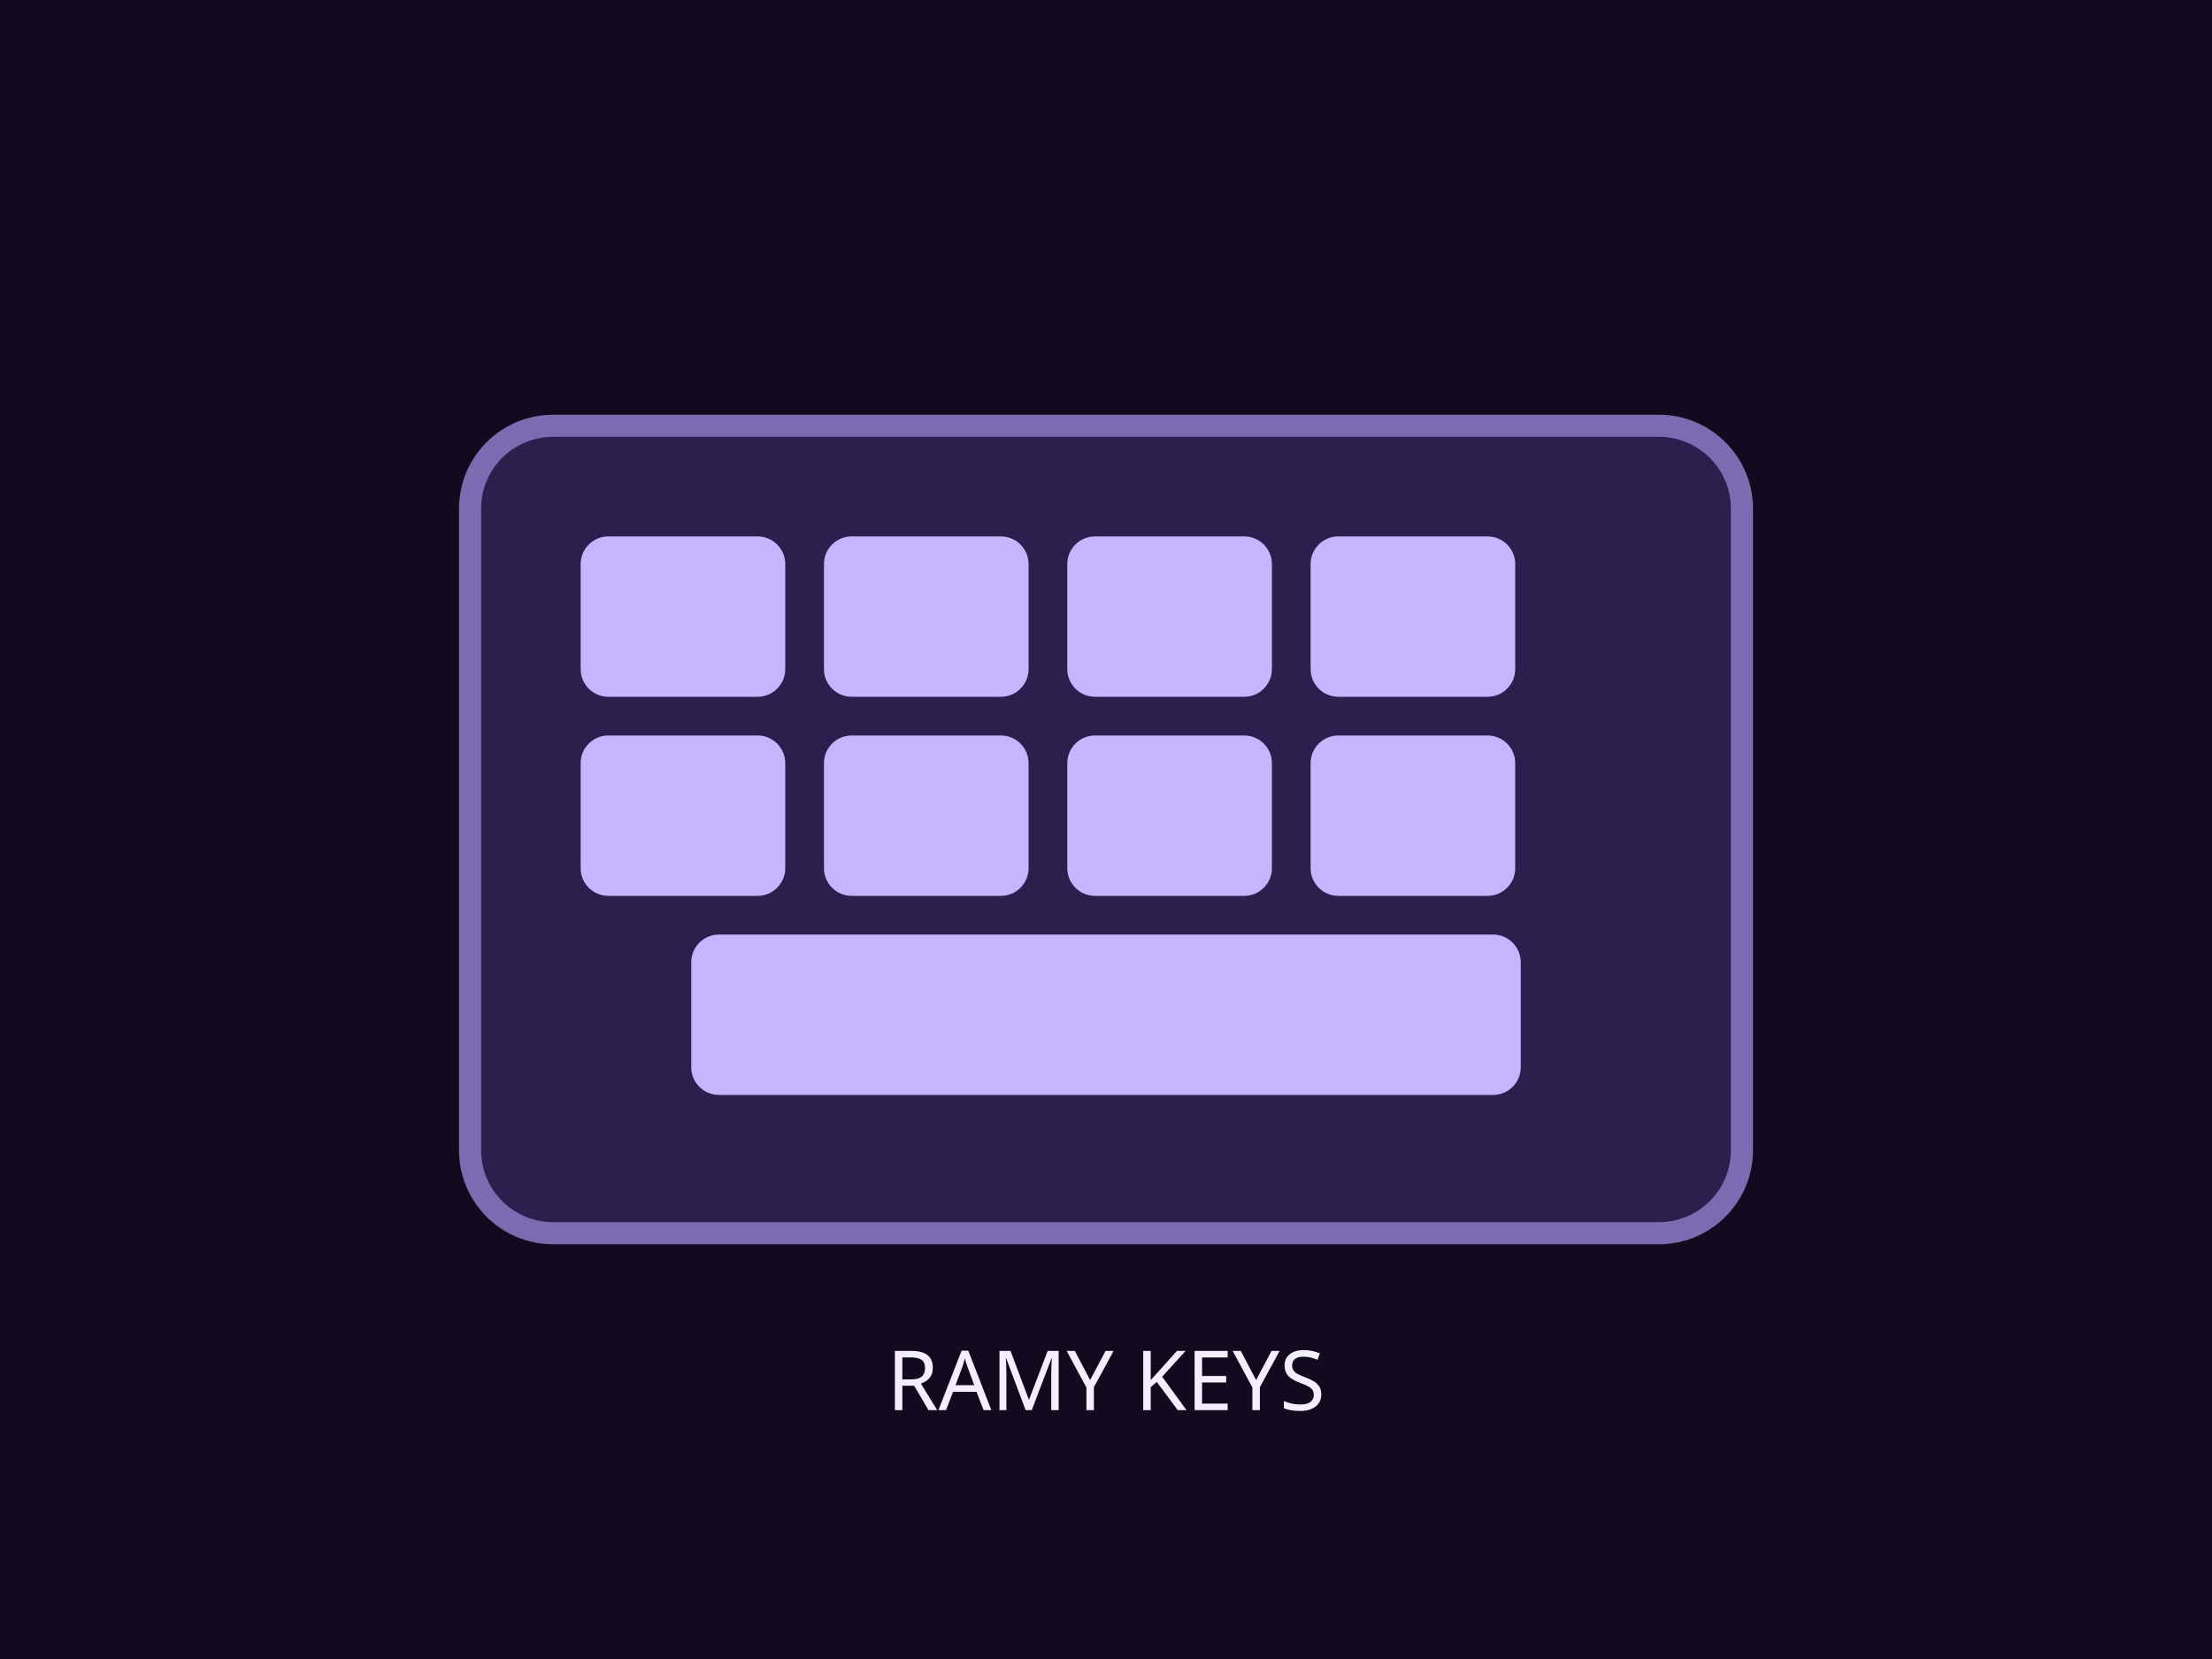
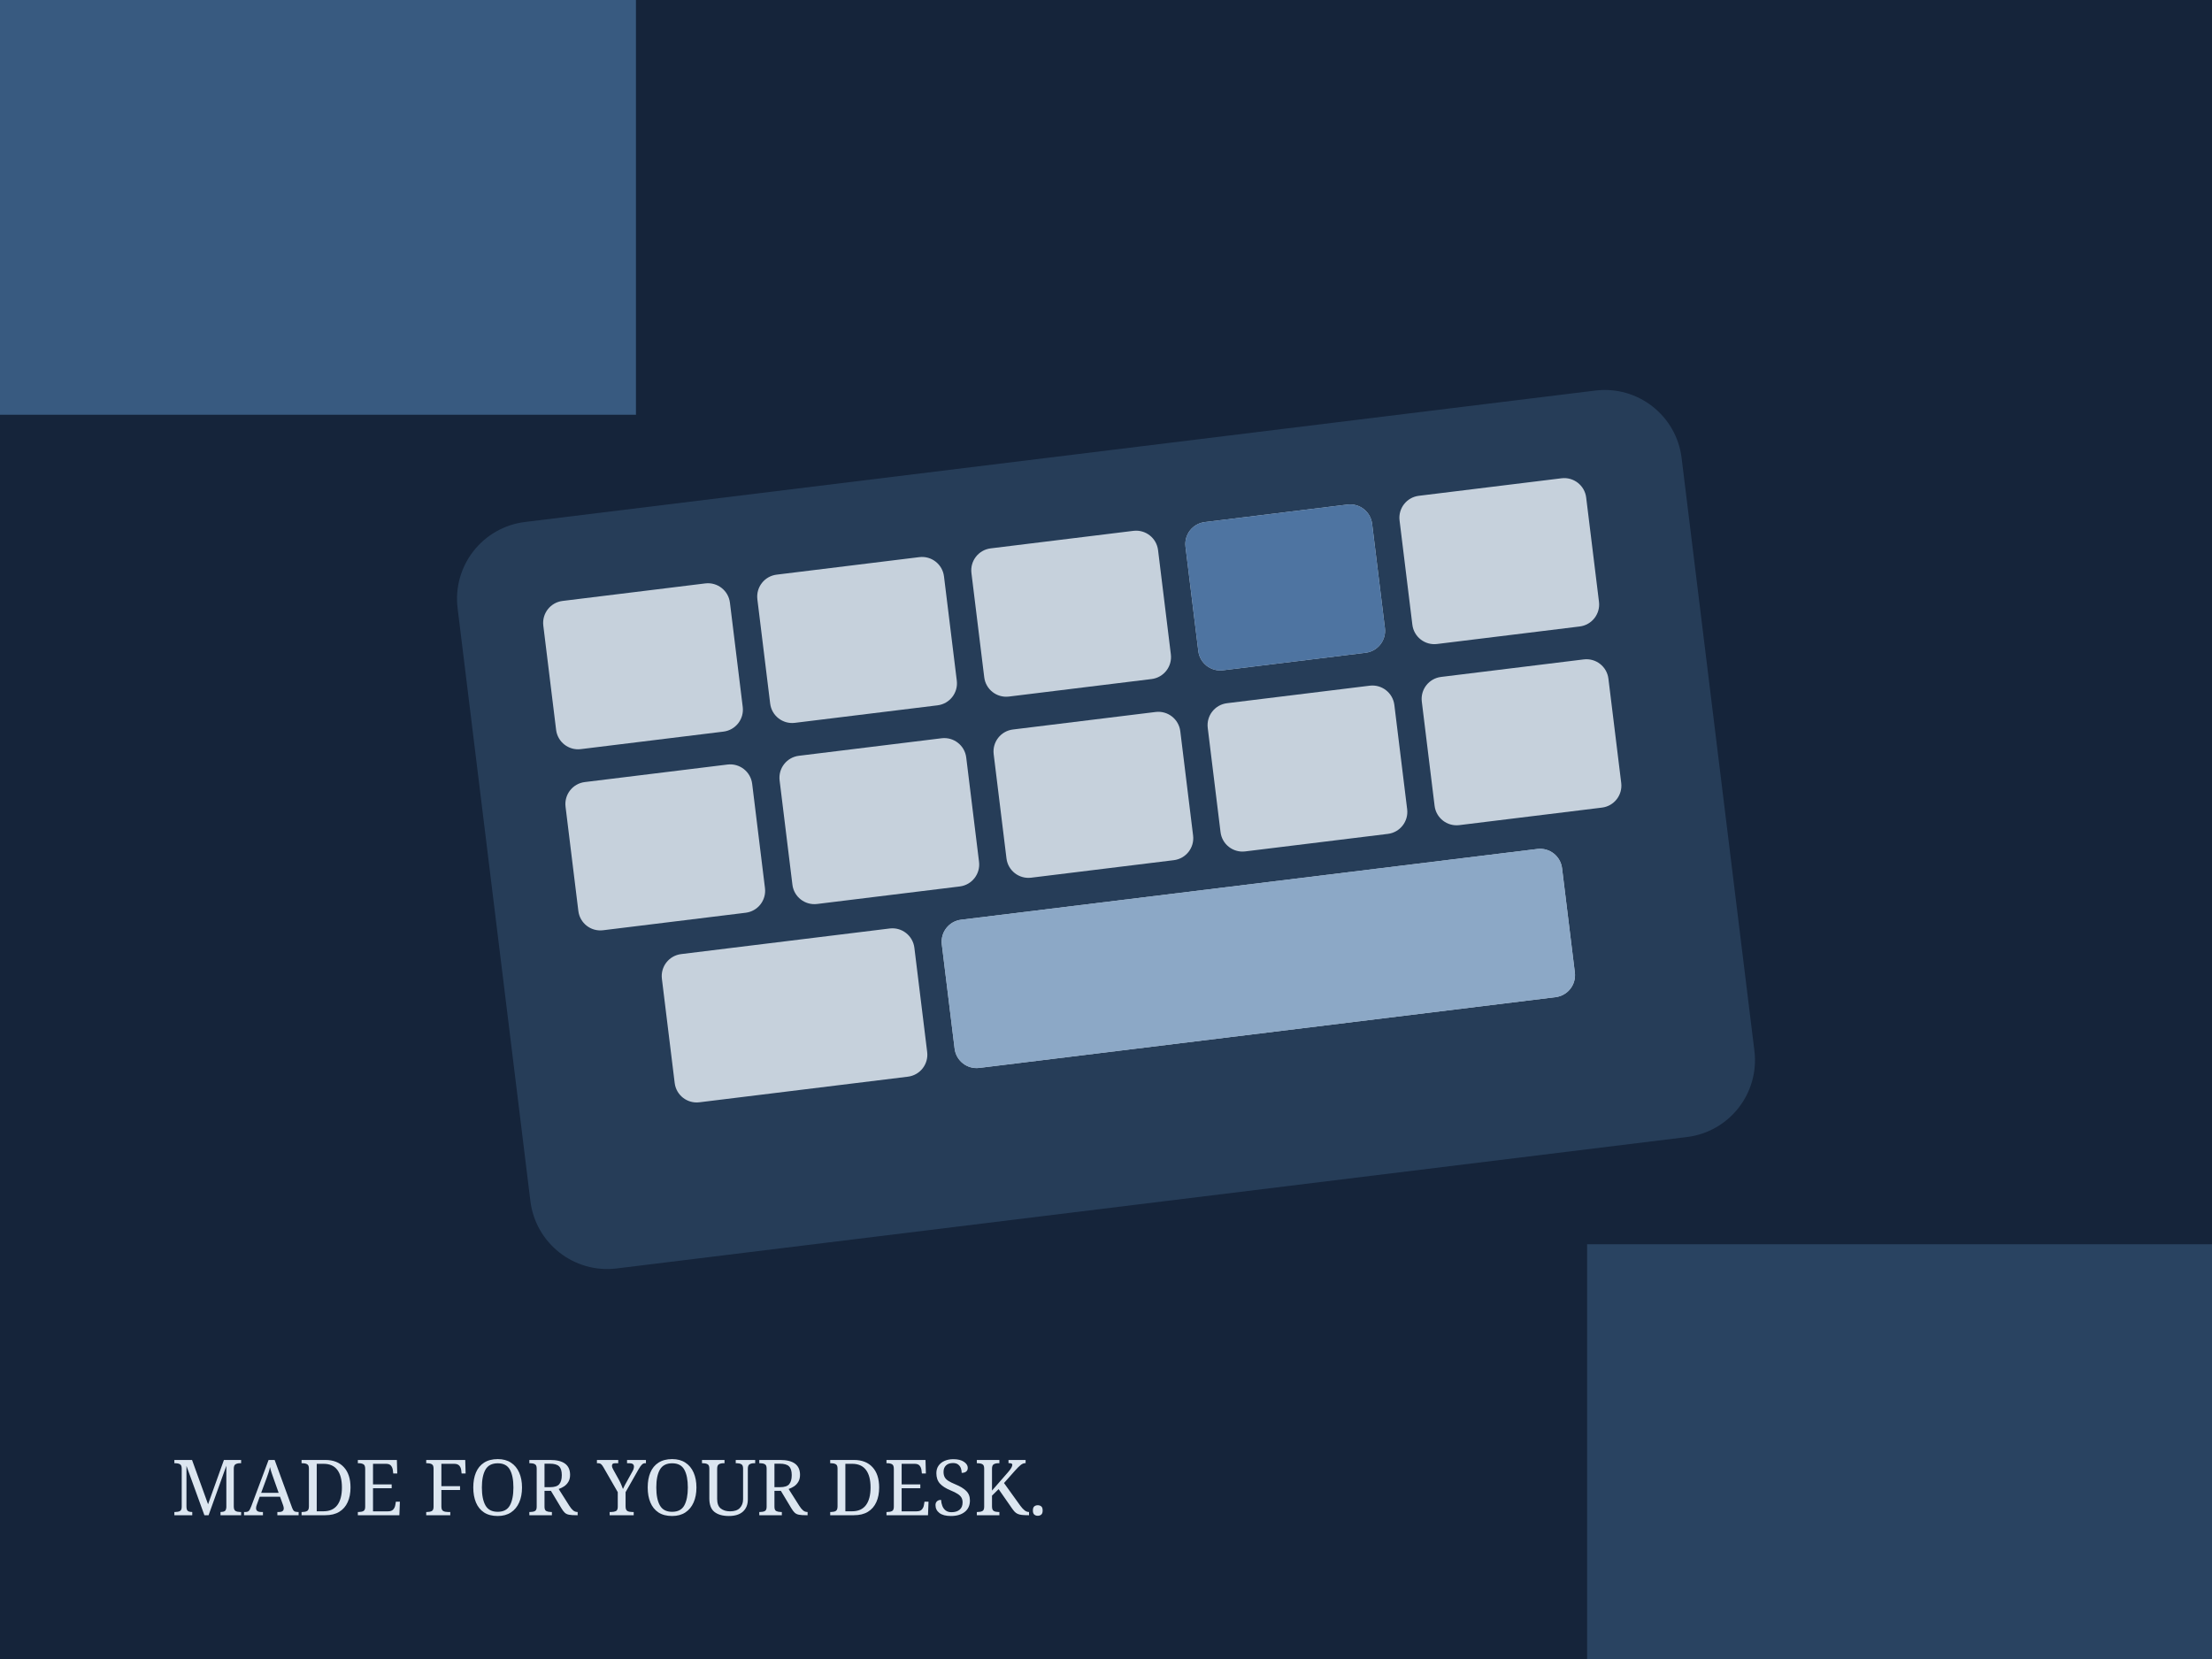
<svg xmlns="http://www.w3.org/2000/svg" viewBox="0 0 800 600" role="img" aria-label="Placeholder produk Ramy Keys">
-   <rect width="800" height="600" fill="#120b1f" />
-   <rect x="170" y="154" width="460" height="292" rx="30" fill="#2a1f4d" stroke="#7c6bb0" stroke-width="8" />
-   <g fill="#c4b5fd">
-     <rect x="210" y="194" width="74" height="58" rx="10" />
-     <rect x="298" y="194" width="74" height="58" rx="10" />
-     <rect x="386" y="194" width="74" height="58" rx="10" />
-     <rect x="474" y="194" width="74" height="58" rx="10" />
-     <rect x="210" y="266" width="74" height="58" rx="10" />
-     <rect x="298" y="266" width="74" height="58" rx="10" />
-     <rect x="386" y="266" width="74" height="58" rx="10" />
-     <rect x="474" y="266" width="74" height="58" rx="10" />
-     <rect x="250" y="338" width="300" height="58" rx="10" />
+   <rect width="800" height="600" fill="#15243a" />
+   <path d="M0 0h230v150H0z" fill="#385a80" />
+   <path d="M800 600H574V450h226z" fill="#294361" />
+   <g transform="rotate(-7 400 300)">
+     <rect x="177" y="164" width="446" height="272" rx="28" fill="#263d58" />
+     <g fill="#c6d1dc">
+       <rect x="207" y="194" width="68" height="54" rx="8" />
+       <rect x="285" y="194" width="68" height="54" rx="8" />
+       <rect x="363" y="194" width="68" height="54" rx="8" />
+       <rect x="441" y="194" width="68" height="54" rx="8" />
+       <rect x="519" y="194" width="68" height="54" rx="8" />
+       <rect x="207" y="260" width="68" height="54" rx="8" />
+       <rect x="285" y="260" width="68" height="54" rx="8" />
+       <rect x="363" y="260" width="68" height="54" rx="8" />
+       <rect x="441" y="260" width="68" height="54" rx="8" />
+       <rect x="519" y="260" width="68" height="54" rx="8" />
+       <rect x="234" y="326" width="92" height="54" rx="8" />
+       <rect x="336" y="326" width="226" height="54" rx="8" />
+     </g>
+     <rect x="441" y="194" width="68" height="54" rx="8" fill="#4e74a1" />
+     <rect x="336" y="326" width="226" height="54" rx="8" fill="#8ca8c6" />
  </g>
-   <text x="400" y="510" fill="#f4effc" font-family="system-ui,sans-serif" font-size="30" text-anchor="middle">RAMY KEYS</text>
+   <text x="62" y="548" fill="#dce6f0" font-family="Georgia,serif" font-size="28">MADE FOR YOUR DESK.</text>
</svg>
